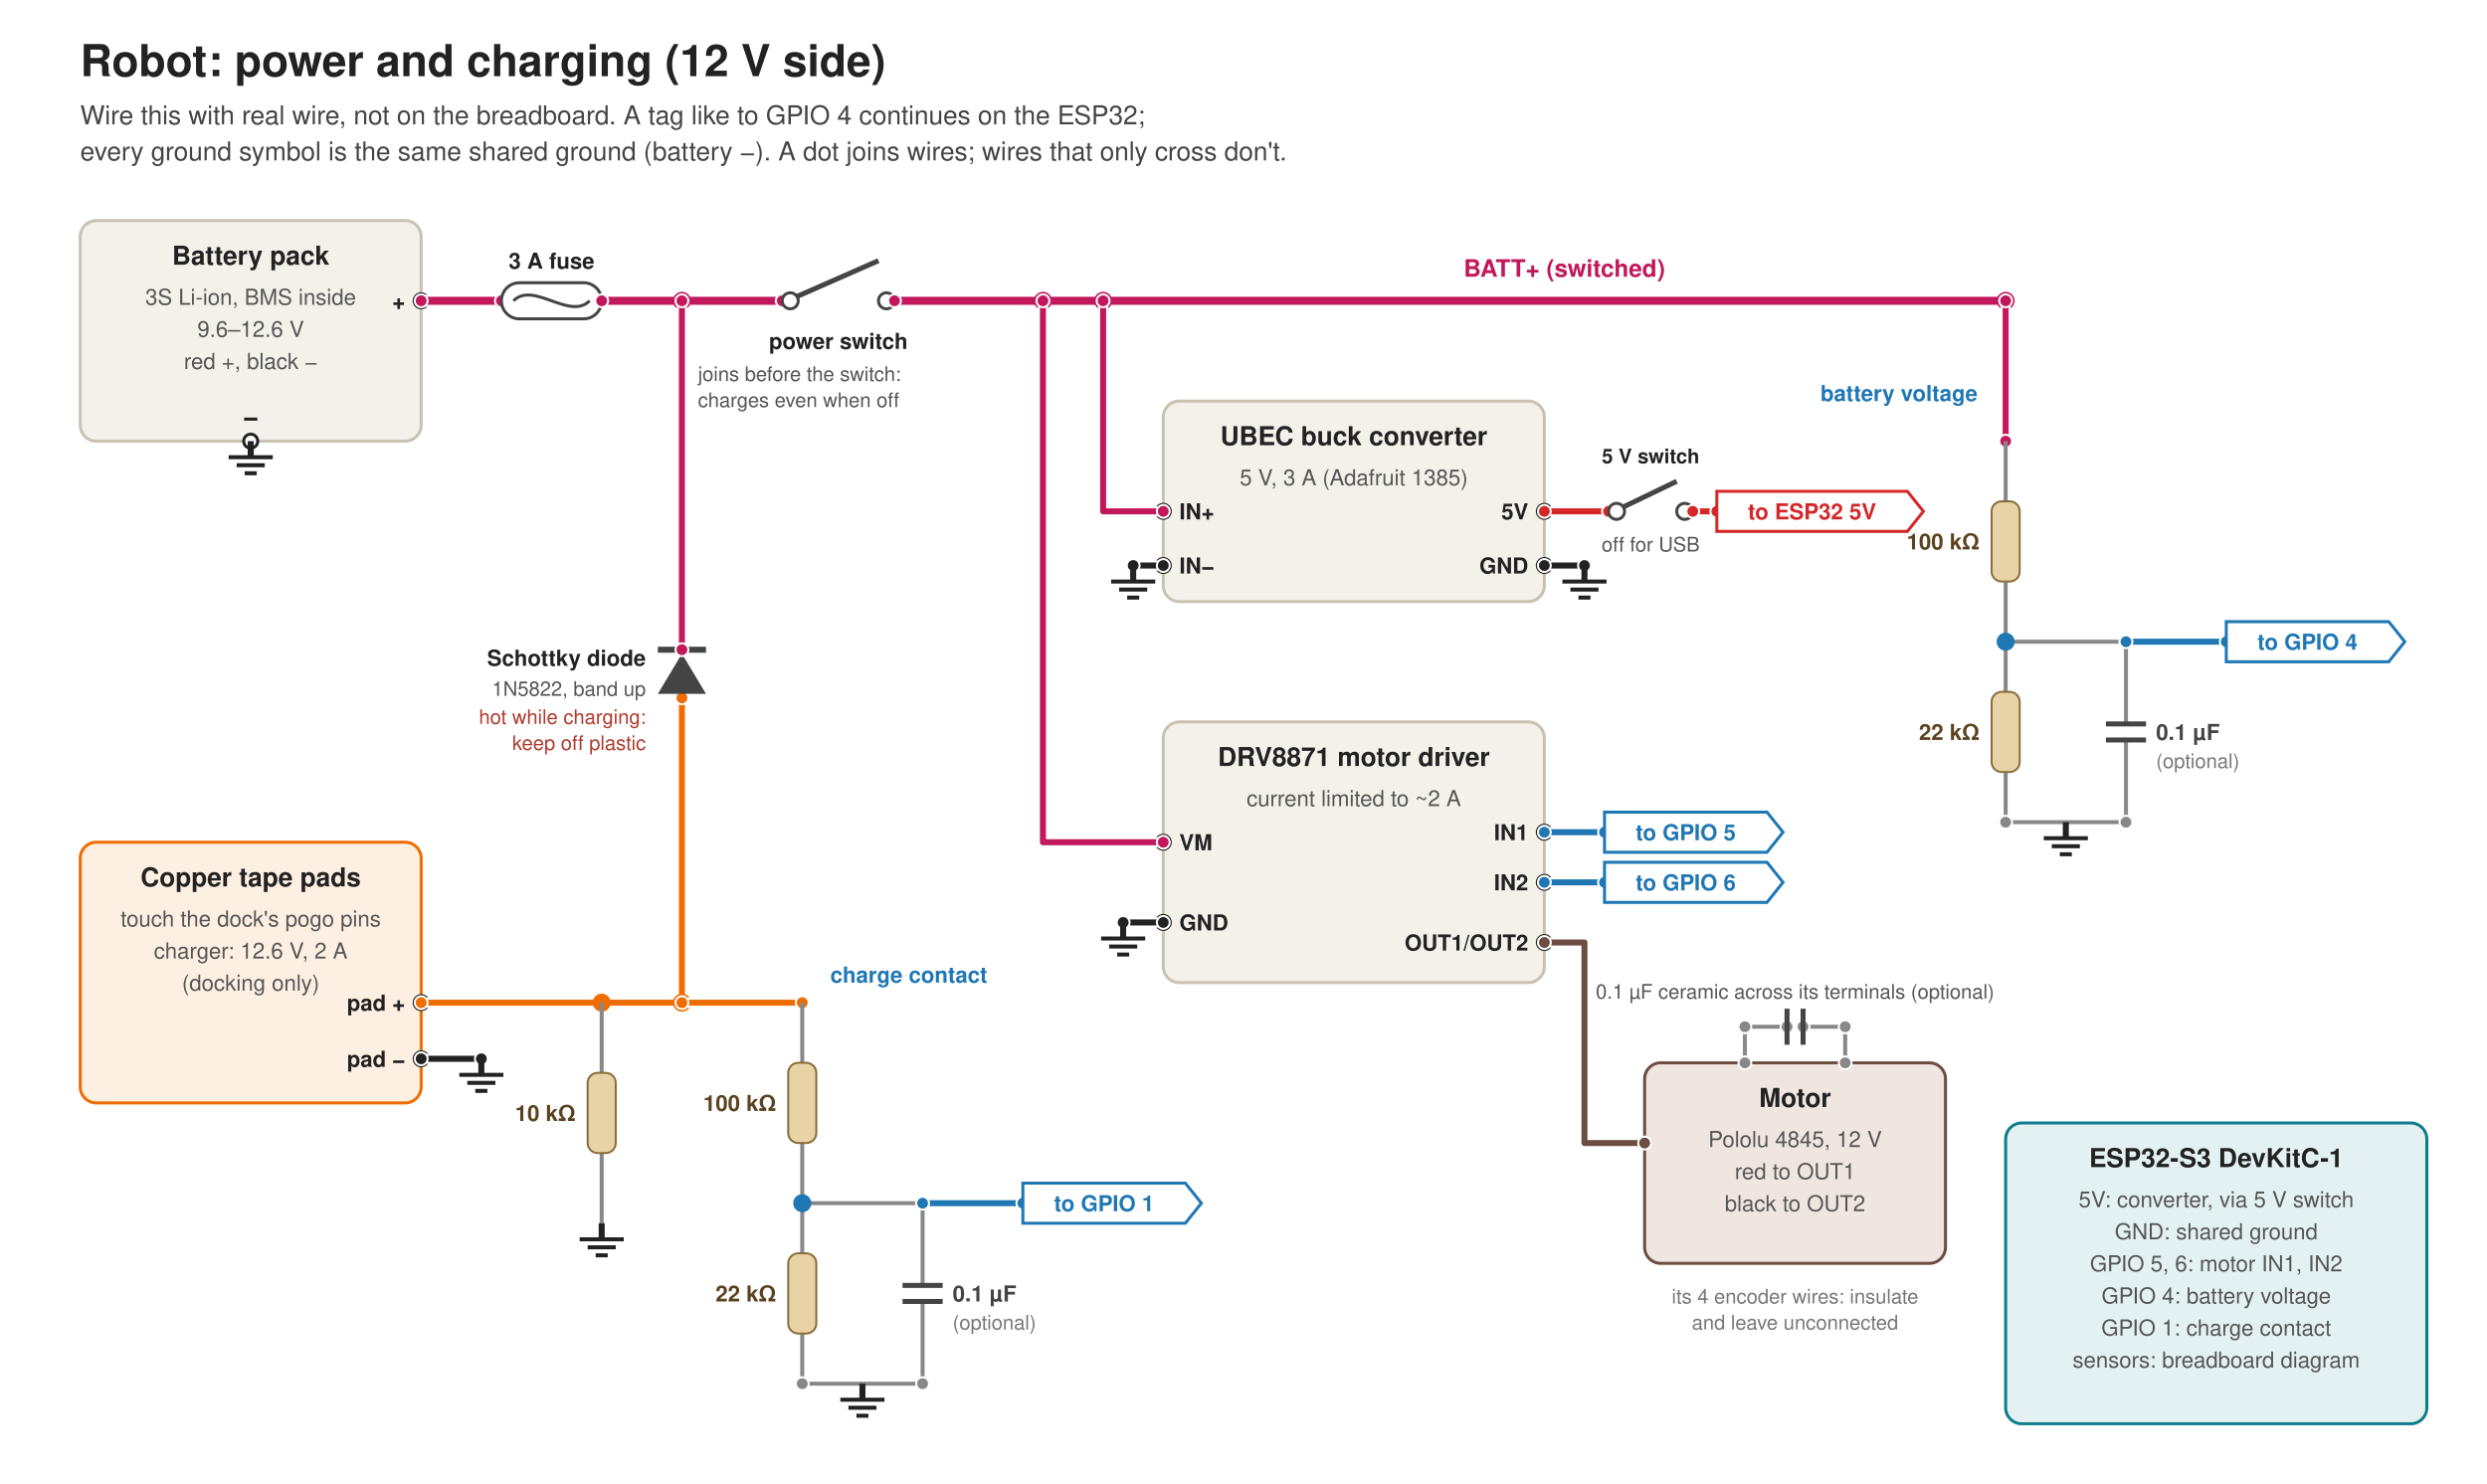
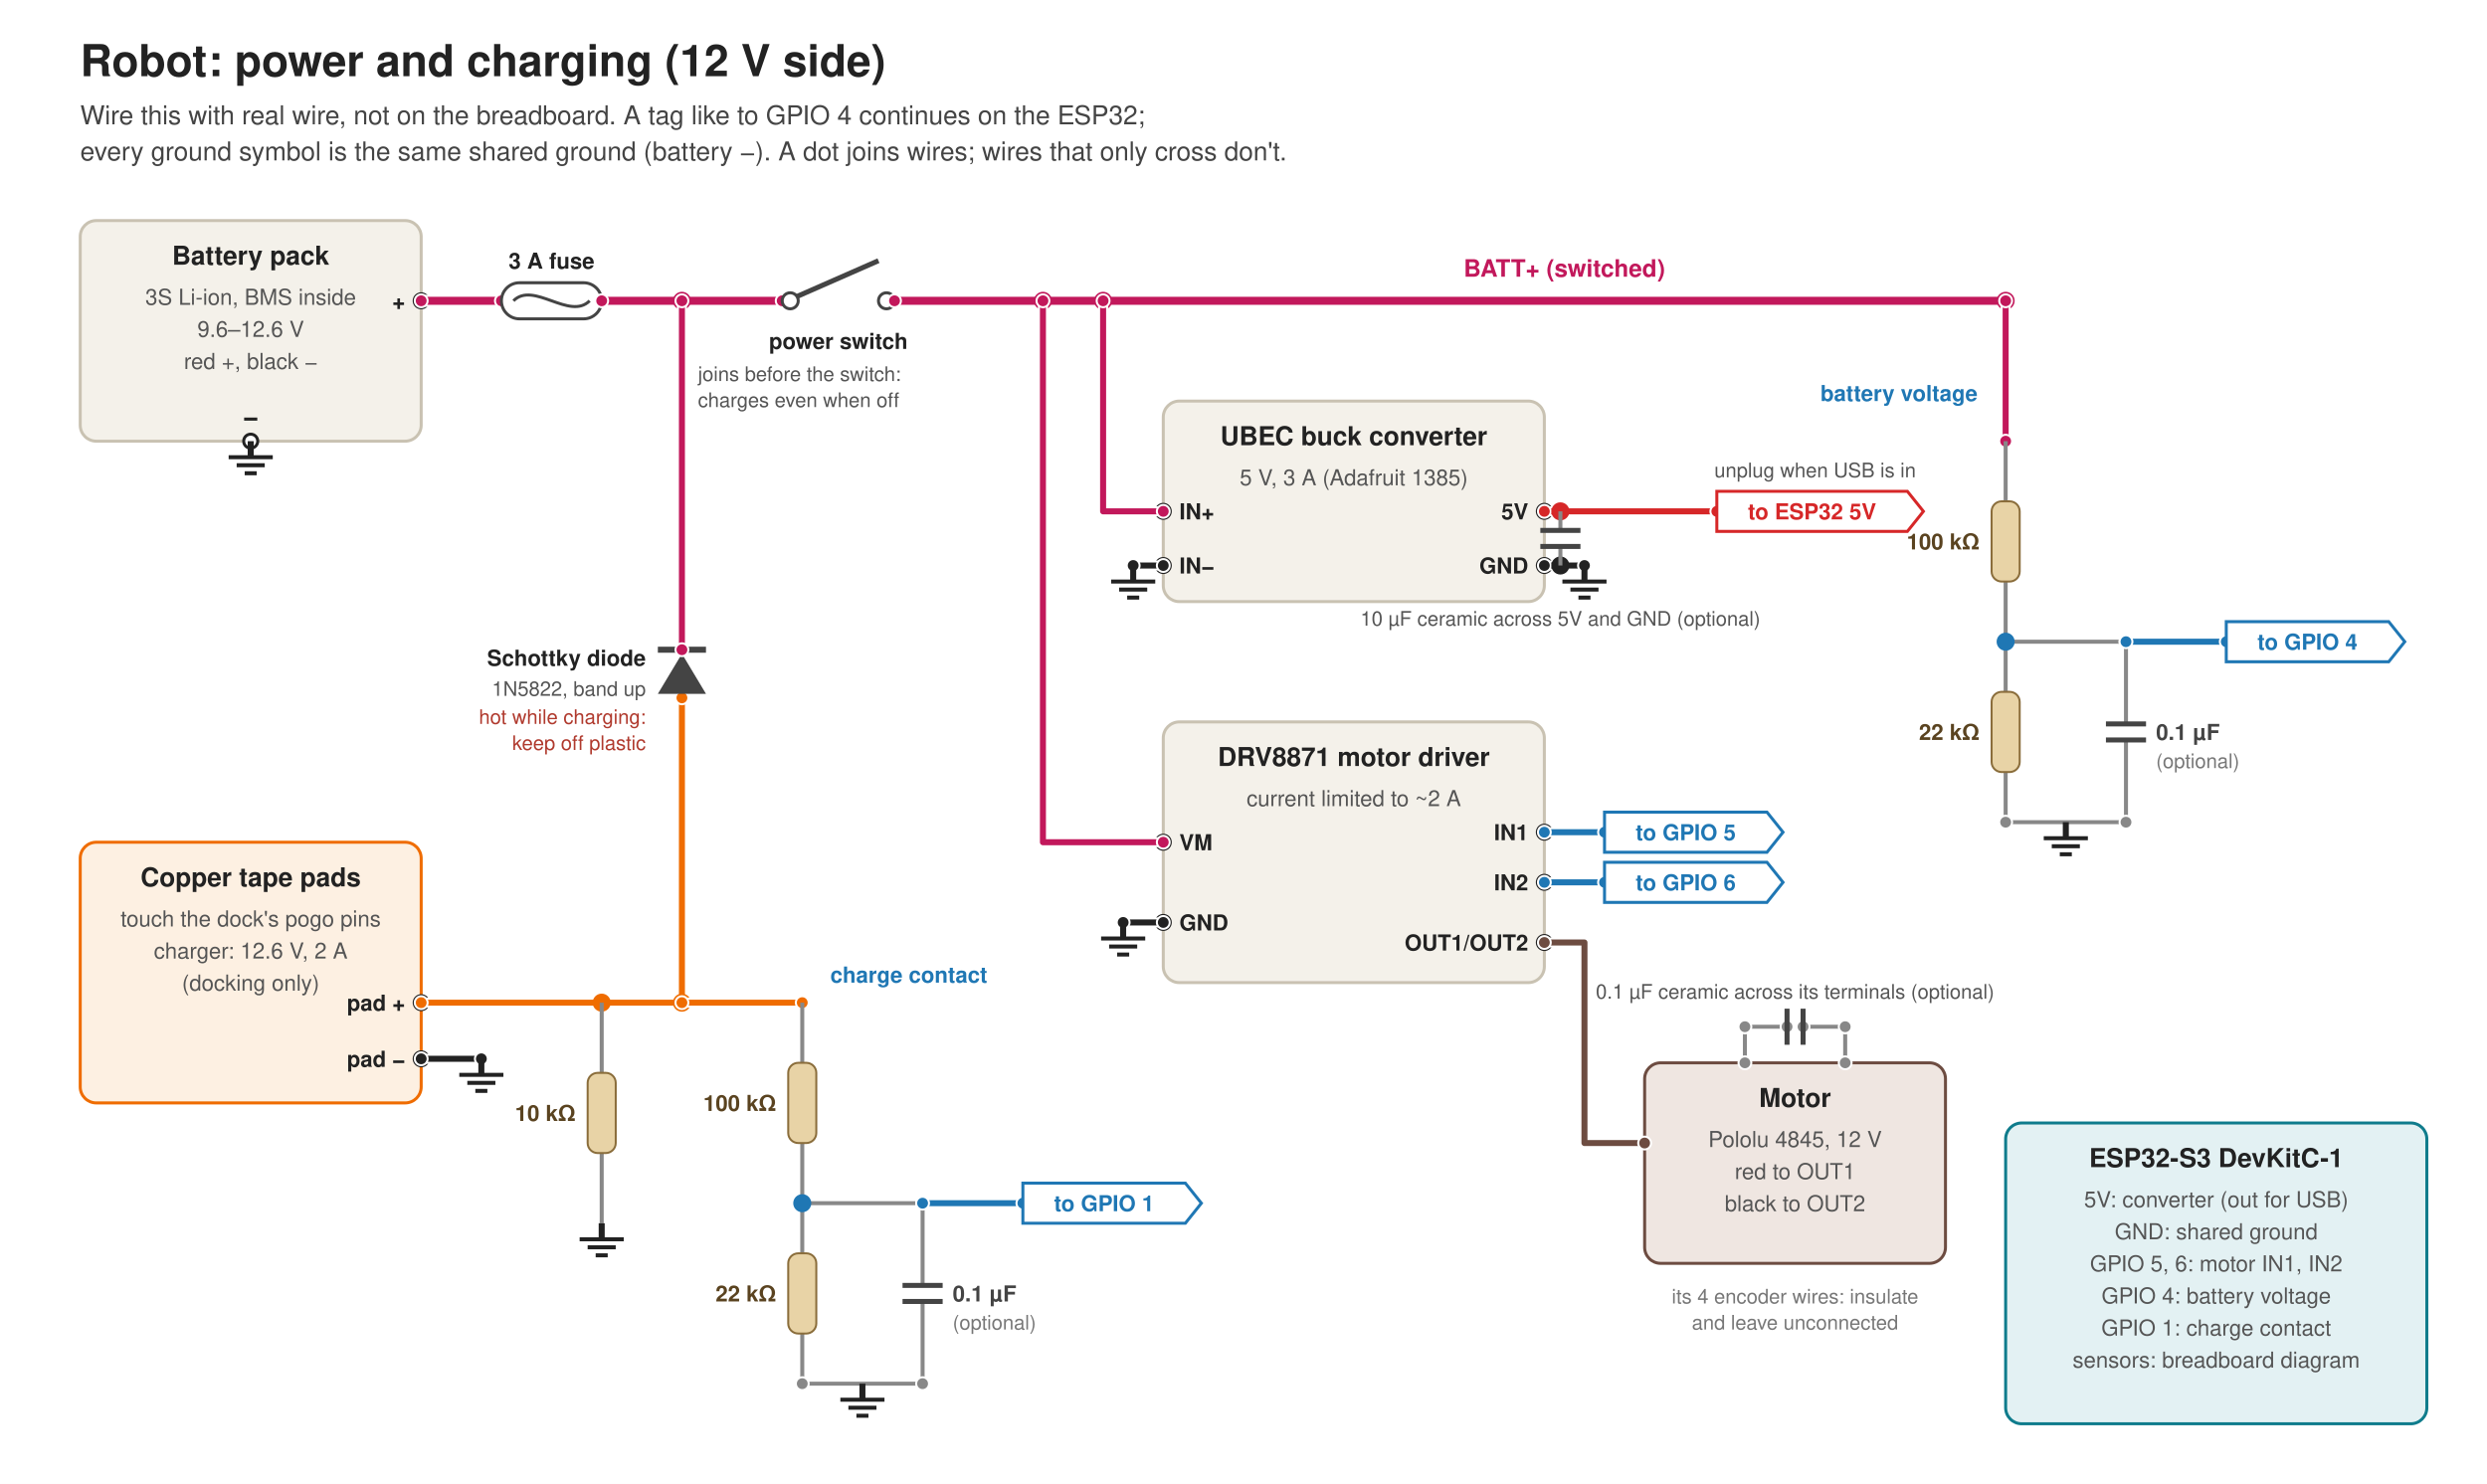
<svg xmlns="http://www.w3.org/2000/svg" width="1240" height="740" viewBox="0 0 1240 740">
  <rect width="1240" height="740" fill="#ffffff" />
  <text x="40" y="38" font-family="Helvetica, Arial, sans-serif" font-size="22" text-anchor="start" font-weight="bold" fill="#222">Robot: power and charging (12 V side)</text>
  <text x="40" y="62" font-family="Helvetica, Arial, sans-serif" font-size="13" text-anchor="start" font-weight="normal" fill="#444">Wire this with real wire, not on the breadboard. A tag like  to GPIO 4  continues on the ESP32;</text>
  <text x="40" y="80" font-family="Helvetica, Arial, sans-serif" font-size="13" text-anchor="start" font-weight="normal" fill="#444">every ground symbol is the same shared ground (battery −). A dot joins wires; wires that only cross don't.</text>
  <rect x="40" y="110" width="170" height="110" rx="8" fill="#f4f1ea" stroke="#c9c2b2" stroke-width="1.5" />
  <text x="125.0" y="132" font-family="Helvetica, Arial, sans-serif" font-size="13" text-anchor="middle" font-weight="bold" fill="#222">Battery pack</text>
  <text x="125.0" y="152" font-family="Helvetica, Arial, sans-serif" font-size="11" text-anchor="middle" font-weight="normal" fill="#555">3S Li-ion, BMS inside</text>
  <text x="125.0" y="168" font-family="Helvetica, Arial, sans-serif" font-size="11" text-anchor="middle" font-weight="normal" fill="#555">9.6–12.6 V</text>
  <text x="125.0" y="184" font-family="Helvetica, Arial, sans-serif" font-size="11" text-anchor="middle" font-weight="normal" fill="#555">red +, black −</text>
  <circle cx="210" cy="150" r="3.5" fill="#fff" stroke="#222" stroke-width="1.5" />
  <text x="202" y="154" font-family="Helvetica, Arial, sans-serif" font-size="11" text-anchor="end" font-weight="bold" fill="#222">+</text>
  <circle cx="125" cy="220" r="3.5" fill="#fff" stroke="#222" stroke-width="1.5" />
  <text x="125" y="212" font-family="Helvetica, Arial, sans-serif" font-size="13" text-anchor="middle" font-weight="bold" fill="#222">−</text>
  <line x1="125" y1="220" x2="125" y2="228" stroke="#222222" stroke-width="3" />
  <line x1="114" y1="228" x2="136" y2="228" stroke="#222222" stroke-width="2" />
  <line x1="118" y1="232" x2="132" y2="232" stroke="#222222" stroke-width="2" />
  <line x1="122" y1="236" x2="128" y2="236" stroke="#222222" stroke-width="2" />
  <path d="M 210,150 L 250,150" fill="none" stroke="#fff" stroke-width="6" stroke-linejoin="round" stroke-linecap="round" />
  <path d="M 210,150 L 250,150" fill="none" stroke="#c2185b" stroke-width="4" stroke-linejoin="round" stroke-linecap="round" />
  <circle cx="210" cy="150" r="3.2" fill="#c2185b" stroke="#fff" stroke-width="1" />
  <circle cx="250" cy="150" r="3.2" fill="#c2185b" stroke="#fff" stroke-width="1" />
  <rect x="250" y="141" width="50" height="18" rx="9" fill="#fff" stroke="#444" stroke-width="1.5" />
  <path d="M 256,150 C 266,140 284,160 294,150" fill="none" stroke="#444" stroke-width="1.5" />
  <text x="275" y="134" font-family="Helvetica, Arial, sans-serif" font-size="11" text-anchor="middle" font-weight="bold" fill="#222">3 A fuse</text>
  <path d="M 300,150 L 390,150" fill="none" stroke="#fff" stroke-width="6" stroke-linejoin="round" stroke-linecap="round" />
  <path d="M 300,150 L 390,150" fill="none" stroke="#c2185b" stroke-width="4" stroke-linejoin="round" stroke-linecap="round" />
  <circle cx="300" cy="150" r="3.2" fill="#c2185b" stroke="#fff" stroke-width="1" />
  <circle cx="390" cy="150" r="3.2" fill="#c2185b" stroke="#fff" stroke-width="1" />
  <circle cx="340" cy="150" r="4.5" fill="#c2185b" />
  <circle cx="394" cy="150" r="4" fill="#fff" stroke="#444" stroke-width="1.5" />
  <line x1="397" y1="148" x2="438" y2="130" stroke="#444" stroke-width="2.5" />
  <circle cx="442" cy="150" r="4" fill="#fff" stroke="#444" stroke-width="1.5" />
  <text x="418" y="174" font-family="Helvetica, Arial, sans-serif" font-size="11" text-anchor="middle" font-weight="bold" fill="#222">power switch</text>
  <path d="M 446,150 L 1000,150" fill="none" stroke="#fff" stroke-width="6" stroke-linejoin="round" stroke-linecap="round" />
  <path d="M 446,150 L 1000,150" fill="none" stroke="#c2185b" stroke-width="4" stroke-linejoin="round" stroke-linecap="round" />
  <circle cx="446" cy="150" r="3.2" fill="#c2185b" stroke="#fff" stroke-width="1" />
  <circle cx="1000" cy="150" r="3.2" fill="#c2185b" stroke="#fff" stroke-width="1" />
  <text x="780" y="138" font-family="Helvetica, Arial, sans-serif" font-size="12" text-anchor="middle" font-weight="bold" fill="#c2185b">BATT+ (switched)</text>
  <rect x="580" y="200" width="190" height="100" rx="8" fill="#f4f1ea" stroke="#c9c2b2" stroke-width="1.5" />
  <text x="675.0" y="222" font-family="Helvetica, Arial, sans-serif" font-size="13" text-anchor="middle" font-weight="bold" fill="#222">UBEC buck converter</text>
  <text x="675.0" y="242" font-family="Helvetica, Arial, sans-serif" font-size="11" text-anchor="middle" font-weight="normal" fill="#555">5 V, 3 A (Adafruit 1385)</text>
  <circle cx="580" cy="255" r="3.5" fill="#fff" stroke="#222" stroke-width="1.5" />
  <text x="588" y="259" font-family="Helvetica, Arial, sans-serif" font-size="11" text-anchor="start" font-weight="bold" fill="#222">IN+</text>
  <circle cx="580" cy="282" r="3.5" fill="#fff" stroke="#222" stroke-width="1.5" />
  <text x="588" y="286" font-family="Helvetica, Arial, sans-serif" font-size="11" text-anchor="start" font-weight="bold" fill="#222">IN−</text>
  <circle cx="770" cy="255" r="3.5" fill="#fff" stroke="#222" stroke-width="1.5" />
  <text x="762" y="259" font-family="Helvetica, Arial, sans-serif" font-size="11" text-anchor="end" font-weight="bold" fill="#222">5V</text>
  <circle cx="770" cy="282" r="3.5" fill="#fff" stroke="#222" stroke-width="1.5" />
  <text x="762" y="286" font-family="Helvetica, Arial, sans-serif" font-size="11" text-anchor="end" font-weight="bold" fill="#222">GND</text>
  <circle cx="550" cy="150" r="4.5" fill="#c2185b" />
  <path d="M 550,150 L 550,255 L 580,255" fill="none" stroke="#fff" stroke-width="5" stroke-linejoin="round" stroke-linecap="round" />
  <path d="M 550,150 L 550,255 L 580,255" fill="none" stroke="#c2185b" stroke-width="3" stroke-linejoin="round" stroke-linecap="round" />
  <circle cx="550" cy="150" r="3.2" fill="#c2185b" stroke="#fff" stroke-width="1" />
  <circle cx="580" cy="255" r="3.2" fill="#c2185b" stroke="#fff" stroke-width="1" />
  <path d="M 580,282 L 565,282" fill="none" stroke="#fff" stroke-width="5" stroke-linejoin="round" stroke-linecap="round" />
  <path d="M 580,282 L 565,282" fill="none" stroke="#222222" stroke-width="3" stroke-linejoin="round" stroke-linecap="round" />
  <circle cx="580" cy="282" r="3.2" fill="#222222" stroke="#fff" stroke-width="1" />
  <circle cx="565" cy="282" r="3.2" fill="#222222" stroke="#fff" stroke-width="1" />
  <line x1="565" y1="282" x2="565" y2="290" stroke="#222222" stroke-width="3" />
  <line x1="554" y1="290" x2="576" y2="290" stroke="#222222" stroke-width="2" />
  <line x1="558" y1="294" x2="572" y2="294" stroke="#222222" stroke-width="2" />
  <line x1="562" y1="298" x2="568" y2="298" stroke="#222222" stroke-width="2" />
-   <path d="M 770,255 L 802,255" fill="none" stroke="#fff" stroke-width="5" stroke-linejoin="round" stroke-linecap="round" />
-   <path d="M 770,255 L 802,255" fill="none" stroke="#d62728" stroke-width="3" stroke-linejoin="round" stroke-linecap="round" />
+   <path d="M 770,255 L 856,255" fill="none" stroke="#fff" stroke-width="5" stroke-linejoin="round" stroke-linecap="round" />
+   <path d="M 770,255 L 856,255" fill="none" stroke="#d62728" stroke-width="3" stroke-linejoin="round" stroke-linecap="round" />
  <circle cx="770" cy="255" r="3.2" fill="#d62728" stroke="#fff" stroke-width="1" />
-   <circle cx="802" cy="255" r="3.2" fill="#d62728" stroke="#fff" stroke-width="1" />
-   <circle cx="806" cy="255" r="4" fill="#fff" stroke="#444" stroke-width="1.5" />
-   <line x1="809" y1="253" x2="836" y2="240" stroke="#444" stroke-width="2.5" />
-   <circle cx="840" cy="255" r="4" fill="#fff" stroke="#444" stroke-width="1.5" />
-   <text x="823" y="231" font-family="Helvetica, Arial, sans-serif" font-size="10" text-anchor="middle" font-weight="bold" fill="#222">5 V switch</text>
-   <text x="823" y="275" font-family="Helvetica, Arial, sans-serif" font-size="10" text-anchor="middle" font-weight="normal" fill="#555">off for USB</text>
-   <path d="M 844,255 L 856,255" fill="none" stroke="#fff" stroke-width="5" stroke-linejoin="round" stroke-linecap="round" />
-   <path d="M 844,255 L 856,255" fill="none" stroke="#d62728" stroke-width="3" stroke-linejoin="round" stroke-linecap="round" />
-   <circle cx="844" cy="255" r="3.2" fill="#d62728" stroke="#fff" stroke-width="1" />
  <circle cx="856" cy="255" r="3.2" fill="#d62728" stroke="#fff" stroke-width="1" />
  <path d="M 856,245 L 951,245 L 959,255 L 951,265 L 856,265 L 856,255 Z" fill="#fff" stroke="#d62728" stroke-width="1.5" />
  <text x="903.5" y="259" font-family="Helvetica, Arial, sans-serif" font-size="11" text-anchor="middle" font-weight="bold" fill="#d62728">to ESP32 5V</text>
+   <text x="905" y="238" font-family="Helvetica, Arial, sans-serif" font-size="10" text-anchor="middle" font-weight="normal" fill="#555">unplug when USB is in</text>
  <path d="M 770,282 L 790,282" fill="none" stroke="#fff" stroke-width="5" stroke-linejoin="round" stroke-linecap="round" />
  <path d="M 770,282 L 790,282" fill="none" stroke="#222222" stroke-width="3" stroke-linejoin="round" stroke-linecap="round" />
  <circle cx="770" cy="282" r="3.2" fill="#222222" stroke="#fff" stroke-width="1" />
  <circle cx="790" cy="282" r="3.2" fill="#222222" stroke="#fff" stroke-width="1" />
  <line x1="790" y1="282" x2="790" y2="290" stroke="#222222" stroke-width="3" />
  <line x1="779" y1="290" x2="801" y2="290" stroke="#222222" stroke-width="2" />
  <line x1="783" y1="294" x2="797" y2="294" stroke="#222222" stroke-width="2" />
  <line x1="787" y1="298" x2="793" y2="298" stroke="#222222" stroke-width="2" />
+   <circle cx="778" cy="255" r="4.5" fill="#d62728" />
+   <circle cx="778" cy="282" r="4.5" fill="#222222" />
+   <line x1="778" y1="255" x2="778" y2="264.5" stroke="#888" stroke-width="2" />
+   <line x1="778" y1="272.5" x2="778" y2="282" stroke="#888" stroke-width="2" />
+   <line x1="768" y1="264.5" x2="788" y2="264.5" stroke="#444" stroke-width="2.5" />
+   <line x1="768" y1="272.5" x2="788" y2="272.5" stroke="#444" stroke-width="2.5" />
+   <text x="793" y="272.5" font-family="Helvetica, Arial, sans-serif" font-size="11" text-anchor="start" font-weight="bold" fill="#444" />
+   <text x="778" y="312" font-family="Helvetica, Arial, sans-serif" font-size="10" text-anchor="middle" font-weight="normal" fill="#555">10 µF ceramic across 5V and GND (optional)</text>
  <rect x="580" y="360" width="190" height="130" rx="8" fill="#f4f1ea" stroke="#c9c2b2" stroke-width="1.5" />
  <text x="675.0" y="382" font-family="Helvetica, Arial, sans-serif" font-size="13" text-anchor="middle" font-weight="bold" fill="#222">DRV8871 motor driver</text>
  <text x="675.0" y="402" font-family="Helvetica, Arial, sans-serif" font-size="11" text-anchor="middle" font-weight="normal" fill="#555">current limited to ~2 A</text>
  <circle cx="580" cy="420" r="3.5" fill="#fff" stroke="#222" stroke-width="1.5" />
  <text x="588" y="424" font-family="Helvetica, Arial, sans-serif" font-size="11" text-anchor="start" font-weight="bold" fill="#222">VM</text>
  <circle cx="580" cy="460" r="3.5" fill="#fff" stroke="#222" stroke-width="1.5" />
  <text x="588" y="464" font-family="Helvetica, Arial, sans-serif" font-size="11" text-anchor="start" font-weight="bold" fill="#222">GND</text>
  <circle cx="770" cy="415" r="3.5" fill="#fff" stroke="#222" stroke-width="1.5" />
  <text x="762" y="419" font-family="Helvetica, Arial, sans-serif" font-size="11" text-anchor="end" font-weight="bold" fill="#222">IN1</text>
  <circle cx="770" cy="440" r="3.5" fill="#fff" stroke="#222" stroke-width="1.5" />
  <text x="762" y="444" font-family="Helvetica, Arial, sans-serif" font-size="11" text-anchor="end" font-weight="bold" fill="#222">IN2</text>
  <circle cx="770" cy="470" r="3.5" fill="#fff" stroke="#222" stroke-width="1.5" />
  <text x="762" y="474" font-family="Helvetica, Arial, sans-serif" font-size="11" text-anchor="end" font-weight="bold" fill="#222">OUT1/OUT2</text>
  <circle cx="520" cy="150" r="4.5" fill="#c2185b" />
  <path d="M 520,150 L 520,420 L 580,420" fill="none" stroke="#fff" stroke-width="5" stroke-linejoin="round" stroke-linecap="round" />
  <path d="M 520,150 L 520,420 L 580,420" fill="none" stroke="#c2185b" stroke-width="3" stroke-linejoin="round" stroke-linecap="round" />
  <circle cx="520" cy="150" r="3.2" fill="#c2185b" stroke="#fff" stroke-width="1" />
  <circle cx="580" cy="420" r="3.2" fill="#c2185b" stroke="#fff" stroke-width="1" />
  <path d="M 580,460 L 560,460" fill="none" stroke="#fff" stroke-width="5" stroke-linejoin="round" stroke-linecap="round" />
  <path d="M 580,460 L 560,460" fill="none" stroke="#222222" stroke-width="3" stroke-linejoin="round" stroke-linecap="round" />
  <circle cx="580" cy="460" r="3.2" fill="#222222" stroke="#fff" stroke-width="1" />
  <circle cx="560" cy="460" r="3.2" fill="#222222" stroke="#fff" stroke-width="1" />
  <line x1="560" y1="460" x2="560" y2="468" stroke="#222222" stroke-width="3" />
  <line x1="549" y1="468" x2="571" y2="468" stroke="#222222" stroke-width="2" />
  <line x1="553" y1="472" x2="567" y2="472" stroke="#222222" stroke-width="2" />
  <line x1="557" y1="476" x2="563" y2="476" stroke="#222222" stroke-width="2" />
  <path d="M 770,415 L 800,415" fill="none" stroke="#fff" stroke-width="5" stroke-linejoin="round" stroke-linecap="round" />
  <path d="M 770,415 L 800,415" fill="none" stroke="#1f77b4" stroke-width="3" stroke-linejoin="round" stroke-linecap="round" />
  <circle cx="770" cy="415" r="3.2" fill="#1f77b4" stroke="#fff" stroke-width="1" />
  <circle cx="800" cy="415" r="3.2" fill="#1f77b4" stroke="#fff" stroke-width="1" />
  <path d="M 800,405 L 881,405 L 889,415 L 881,425 L 800,425 L 800,415 Z" fill="#fff" stroke="#1f77b4" stroke-width="1.5" />
  <text x="840.5" y="419" font-family="Helvetica, Arial, sans-serif" font-size="11" text-anchor="middle" font-weight="bold" fill="#1f77b4">to GPIO 5</text>
  <path d="M 770,440 L 800,440" fill="none" stroke="#fff" stroke-width="5" stroke-linejoin="round" stroke-linecap="round" />
  <path d="M 770,440 L 800,440" fill="none" stroke="#1f77b4" stroke-width="3" stroke-linejoin="round" stroke-linecap="round" />
  <circle cx="770" cy="440" r="3.2" fill="#1f77b4" stroke="#fff" stroke-width="1" />
  <circle cx="800" cy="440" r="3.2" fill="#1f77b4" stroke="#fff" stroke-width="1" />
  <path d="M 800,430 L 881,430 L 889,440 L 881,450 L 800,450 L 800,440 Z" fill="#fff" stroke="#1f77b4" stroke-width="1.5" />
  <text x="840.5" y="444" font-family="Helvetica, Arial, sans-serif" font-size="11" text-anchor="middle" font-weight="bold" fill="#1f77b4">to GPIO 6</text>
  <rect x="820" y="530" width="150" height="100" rx="8" fill="#efe6e1" stroke="#6d4c41" stroke-width="1.5" />
  <text x="895.0" y="552" font-family="Helvetica, Arial, sans-serif" font-size="13" text-anchor="middle" font-weight="bold" fill="#222">Motor</text>
  <text x="895.0" y="572" font-family="Helvetica, Arial, sans-serif" font-size="11" text-anchor="middle" font-weight="normal" fill="#555">Pololu 4845, 12 V</text>
  <text x="895.0" y="588" font-family="Helvetica, Arial, sans-serif" font-size="11" text-anchor="middle" font-weight="normal" fill="#555">red to OUT1</text>
  <text x="895.0" y="604" font-family="Helvetica, Arial, sans-serif" font-size="11" text-anchor="middle" font-weight="normal" fill="#555">black to OUT2</text>
  <path d="M 770,470 L 790,470 L 790,570 L 820,570" fill="none" stroke="#fff" stroke-width="5" stroke-linejoin="round" stroke-linecap="round" />
  <path d="M 770,470 L 790,470 L 790,570 L 820,570" fill="none" stroke="#6d4c41" stroke-width="3" stroke-linejoin="round" stroke-linecap="round" />
  <circle cx="770" cy="470" r="3.2" fill="#6d4c41" stroke="#fff" stroke-width="1" />
  <circle cx="820" cy="570" r="3.2" fill="#6d4c41" stroke="#fff" stroke-width="1" />
  <path d="M 870,530 L 870,512" fill="none" stroke="#fff" stroke-width="4" stroke-linejoin="round" stroke-linecap="round" />
  <path d="M 870,530 L 870,512" fill="none" stroke="#888" stroke-width="2" stroke-linejoin="round" stroke-linecap="round" />
  <circle cx="870" cy="530" r="3.2" fill="#888" stroke="#fff" stroke-width="1" />
  <circle cx="870" cy="512" r="3.2" fill="#888" stroke="#fff" stroke-width="1" />
  <path d="M 920,530 L 920,512" fill="none" stroke="#fff" stroke-width="4" stroke-linejoin="round" stroke-linecap="round" />
  <path d="M 920,530 L 920,512" fill="none" stroke="#888" stroke-width="2" stroke-linejoin="round" stroke-linecap="round" />
  <circle cx="920" cy="530" r="3.2" fill="#888" stroke="#fff" stroke-width="1" />
  <circle cx="920" cy="512" r="3.2" fill="#888" stroke="#fff" stroke-width="1" />
  <path d="M 870,512 L 891,512" fill="none" stroke="#fff" stroke-width="4" stroke-linejoin="round" stroke-linecap="round" />
  <path d="M 870,512 L 891,512" fill="none" stroke="#888" stroke-width="2" stroke-linejoin="round" stroke-linecap="round" />
  <circle cx="870" cy="512" r="3.2" fill="#888" stroke="#fff" stroke-width="1" />
  <circle cx="891" cy="512" r="3.2" fill="#888" stroke="#fff" stroke-width="1" />
  <path d="M 899,512 L 920,512" fill="none" stroke="#fff" stroke-width="4" stroke-linejoin="round" stroke-linecap="round" />
  <path d="M 899,512 L 920,512" fill="none" stroke="#888" stroke-width="2" stroke-linejoin="round" stroke-linecap="round" />
  <circle cx="899" cy="512" r="3.2" fill="#888" stroke="#fff" stroke-width="1" />
  <circle cx="920" cy="512" r="3.2" fill="#888" stroke="#fff" stroke-width="1" />
  <line x1="891" y1="503" x2="891" y2="521" stroke="#444" stroke-width="2.5" />
  <line x1="899" y1="503" x2="899" y2="521" stroke="#444" stroke-width="2.5" />
  <text x="895" y="498" font-family="Helvetica, Arial, sans-serif" font-size="10" text-anchor="middle" font-weight="normal" fill="#555">0.1 µF ceramic across its terminals (optional)</text>
  <text x="895" y="650" font-family="Helvetica, Arial, sans-serif" font-size="10" text-anchor="middle" font-weight="normal" fill="#777">its 4 encoder wires: insulate</text>
  <text x="895" y="663" font-family="Helvetica, Arial, sans-serif" font-size="10" text-anchor="middle" font-weight="normal" fill="#777">and leave unconnected</text>
  <circle cx="1000" cy="150" r="4.5" fill="#c2185b" />
  <path d="M 1000,150 L 1000,220" fill="none" stroke="#fff" stroke-width="5" stroke-linejoin="round" stroke-linecap="round" />
  <path d="M 1000,150 L 1000,220" fill="none" stroke="#c2185b" stroke-width="3" stroke-linejoin="round" stroke-linecap="round" />
  <circle cx="1000" cy="150" r="3.2" fill="#c2185b" stroke="#fff" stroke-width="1" />
  <circle cx="1000" cy="220" r="3.2" fill="#c2185b" stroke="#fff" stroke-width="1" />
  <line x1="1000" y1="220" x2="1000" y2="320" stroke="#888" stroke-width="2" />
  <rect x="993" y="250.0" width="14" height="40" rx="5" fill="#e8d3a6" stroke="#8a6d3b" />
  <text x="987" y="274.0" font-family="Helvetica, Arial, sans-serif" font-size="11" text-anchor="end" font-weight="bold" fill="#5a4320">100 kΩ</text>
  <line x1="1000" y1="320" x2="1000" y2="410" stroke="#888" stroke-width="2" />
  <rect x="993" y="345.0" width="14" height="40" rx="5" fill="#e8d3a6" stroke="#8a6d3b" />
  <text x="987" y="369.0" font-family="Helvetica, Arial, sans-serif" font-size="11" text-anchor="end" font-weight="bold" fill="#5a4320">22 kΩ</text>
  <path d="M 1000,320 L 1060,320" fill="none" stroke="#fff" stroke-width="4" stroke-linejoin="round" stroke-linecap="round" />
  <path d="M 1000,320 L 1060,320" fill="none" stroke="#888" stroke-width="2" stroke-linejoin="round" stroke-linecap="round" />
  <circle cx="1000" cy="320" r="3.2" fill="#888" stroke="#fff" stroke-width="1" />
  <circle cx="1060" cy="320" r="3.2" fill="#888" stroke="#fff" stroke-width="1" />
  <line x1="1060" y1="320" x2="1060" y2="361.0" stroke="#888" stroke-width="2" />
  <line x1="1060" y1="369.0" x2="1060" y2="410" stroke="#888" stroke-width="2" />
  <line x1="1050" y1="361.0" x2="1070" y2="361.0" stroke="#444" stroke-width="2.5" />
  <line x1="1050" y1="369.0" x2="1070" y2="369.0" stroke="#444" stroke-width="2.5" />
  <text x="1075" y="369.0" font-family="Helvetica, Arial, sans-serif" font-size="11" text-anchor="start" font-weight="bold" fill="#444">0.1 µF</text>
  <text x="1075" y="383.0" font-family="Helvetica, Arial, sans-serif" font-size="10" text-anchor="start" font-weight="normal" fill="#777">(optional)</text>
  <path d="M 1000,410 L 1060,410" fill="none" stroke="#fff" stroke-width="4" stroke-linejoin="round" stroke-linecap="round" />
  <path d="M 1000,410 L 1060,410" fill="none" stroke="#888" stroke-width="2" stroke-linejoin="round" stroke-linecap="round" />
  <circle cx="1000" cy="410" r="3.2" fill="#888" stroke="#fff" stroke-width="1" />
  <circle cx="1060" cy="410" r="3.2" fill="#888" stroke="#fff" stroke-width="1" />
  <line x1="1030" y1="410" x2="1030" y2="418" stroke="#222222" stroke-width="3" />
  <line x1="1019" y1="418" x2="1041" y2="418" stroke="#222222" stroke-width="2" />
  <line x1="1023" y1="422" x2="1037" y2="422" stroke="#222222" stroke-width="2" />
  <line x1="1027" y1="426" x2="1033" y2="426" stroke="#222222" stroke-width="2" />
  <circle cx="1000" cy="320" r="4.5" fill="#1f77b4" />
  <path d="M 1060,320 L 1110,320" fill="none" stroke="#fff" stroke-width="5" stroke-linejoin="round" stroke-linecap="round" />
  <path d="M 1060,320 L 1110,320" fill="none" stroke="#1f77b4" stroke-width="3" stroke-linejoin="round" stroke-linecap="round" />
  <circle cx="1060" cy="320" r="3.2" fill="#1f77b4" stroke="#fff" stroke-width="1" />
  <circle cx="1110" cy="320" r="3.2" fill="#1f77b4" stroke="#fff" stroke-width="1" />
  <path d="M 1110,310 L 1191,310 L 1199,320 L 1191,330 L 1110,330 L 1110,320 Z" fill="#fff" stroke="#1f77b4" stroke-width="1.5" />
  <text x="1150.5" y="324" font-family="Helvetica, Arial, sans-serif" font-size="11" text-anchor="middle" font-weight="bold" fill="#1f77b4">to GPIO 4</text>
  <text x="986" y="200" font-family="Helvetica, Arial, sans-serif" font-size="11" text-anchor="end" font-weight="bold" fill="#1f77b4">battery voltage</text>
  <rect x="1000" y="560" width="210" height="150" rx="8" fill="#e3f1f3" stroke="#0f7c8c" stroke-width="1.5" />
  <text x="1105.0" y="582" font-family="Helvetica, Arial, sans-serif" font-size="13" text-anchor="middle" font-weight="bold" fill="#222">ESP32-S3 DevKitC-1</text>
-   <text x="1105.0" y="602" font-family="Helvetica, Arial, sans-serif" font-size="11" text-anchor="middle" font-weight="normal" fill="#555">5V: converter, via 5 V switch</text>
+   <text x="1105.0" y="602" font-family="Helvetica, Arial, sans-serif" font-size="11" text-anchor="middle" font-weight="normal" fill="#555">5V: converter (out for USB)</text>
  <text x="1105.0" y="618" font-family="Helvetica, Arial, sans-serif" font-size="11" text-anchor="middle" font-weight="normal" fill="#555">GND: shared ground</text>
  <text x="1105.0" y="634" font-family="Helvetica, Arial, sans-serif" font-size="11" text-anchor="middle" font-weight="normal" fill="#555">GPIO 5, 6: motor IN1, IN2</text>
  <text x="1105.0" y="650" font-family="Helvetica, Arial, sans-serif" font-size="11" text-anchor="middle" font-weight="normal" fill="#555">GPIO 4: battery voltage</text>
  <text x="1105.0" y="666" font-family="Helvetica, Arial, sans-serif" font-size="11" text-anchor="middle" font-weight="normal" fill="#555">GPIO 1: charge contact</text>
  <text x="1105.0" y="682" font-family="Helvetica, Arial, sans-serif" font-size="11" text-anchor="middle" font-weight="normal" fill="#555">sensors: breadboard diagram</text>
  <rect x="40" y="420" width="170" height="130" rx="8" fill="#fdf0e2" stroke="#ef6c00" stroke-width="1.5" />
  <text x="125.0" y="442" font-family="Helvetica, Arial, sans-serif" font-size="13" text-anchor="middle" font-weight="bold" fill="#222">Copper tape pads</text>
  <text x="125.0" y="462" font-family="Helvetica, Arial, sans-serif" font-size="11" text-anchor="middle" font-weight="normal" fill="#555">touch the dock's pogo pins</text>
  <text x="125.0" y="478" font-family="Helvetica, Arial, sans-serif" font-size="11" text-anchor="middle" font-weight="normal" fill="#555">charger: 12.6 V, 2 A</text>
  <text x="125.0" y="494" font-family="Helvetica, Arial, sans-serif" font-size="11" text-anchor="middle" font-weight="normal" fill="#555">(docking only)</text>
  <circle cx="210" cy="500" r="3.5" fill="#fff" stroke="#222" stroke-width="1.5" />
  <text x="202" y="504" font-family="Helvetica, Arial, sans-serif" font-size="11" text-anchor="end" font-weight="bold" fill="#222">pad +</text>
  <circle cx="210" cy="528" r="3.5" fill="#fff" stroke="#222" stroke-width="1.5" />
  <text x="202" y="532" font-family="Helvetica, Arial, sans-serif" font-size="11" text-anchor="end" font-weight="bold" fill="#222">pad −</text>
  <path d="M 210,528 L 240,528" fill="none" stroke="#fff" stroke-width="5" stroke-linejoin="round" stroke-linecap="round" />
  <path d="M 210,528 L 240,528" fill="none" stroke="#222222" stroke-width="3" stroke-linejoin="round" stroke-linecap="round" />
  <circle cx="210" cy="528" r="3.2" fill="#222222" stroke="#fff" stroke-width="1" />
  <circle cx="240" cy="528" r="3.2" fill="#222222" stroke="#fff" stroke-width="1" />
  <line x1="240" y1="528" x2="240" y2="536" stroke="#222222" stroke-width="3" />
  <line x1="229" y1="536" x2="251" y2="536" stroke="#222222" stroke-width="2" />
  <line x1="233" y1="540" x2="247" y2="540" stroke="#222222" stroke-width="2" />
  <line x1="237" y1="544" x2="243" y2="544" stroke="#222222" stroke-width="2" />
  <path d="M 210,500 L 340,500 L 340,348" fill="none" stroke="#fff" stroke-width="5" stroke-linejoin="round" stroke-linecap="round" />
  <path d="M 210,500 L 340,500 L 340,348" fill="none" stroke="#ef6c00" stroke-width="3" stroke-linejoin="round" stroke-linecap="round" />
  <circle cx="210" cy="500" r="3.2" fill="#ef6c00" stroke="#fff" stroke-width="1" />
  <circle cx="340" cy="348" r="3.2" fill="#ef6c00" stroke="#fff" stroke-width="1" />
  <path d="M 328,346 L 352,346 L 340,326 Z" fill="#444" />
  <line x1="328" y1="324" x2="352" y2="324" stroke="#444" stroke-width="3" />
  <text x="322" y="332" font-family="Helvetica, Arial, sans-serif" font-size="11" text-anchor="end" font-weight="bold" fill="#222">Schottky diode</text>
  <text x="322" y="347" font-family="Helvetica, Arial, sans-serif" font-size="10" text-anchor="end" font-weight="normal" fill="#555">1N5822, band up</text>
  <text x="322" y="361" font-family="Helvetica, Arial, sans-serif" font-size="10" text-anchor="end" font-weight="normal" fill="#b03a2e">hot while charging:</text>
  <text x="322" y="374" font-family="Helvetica, Arial, sans-serif" font-size="10" text-anchor="end" font-weight="normal" fill="#b03a2e">keep off plastic</text>
  <path d="M 340,324 L 340,150" fill="none" stroke="#fff" stroke-width="5" stroke-linejoin="round" stroke-linecap="round" />
  <path d="M 340,324 L 340,150" fill="none" stroke="#c2185b" stroke-width="3" stroke-linejoin="round" stroke-linecap="round" />
  <circle cx="340" cy="324" r="3.2" fill="#c2185b" stroke="#fff" stroke-width="1" />
  <circle cx="340" cy="150" r="3.2" fill="#c2185b" stroke="#fff" stroke-width="1" />
  <text x="348" y="190" font-family="Helvetica, Arial, sans-serif" font-size="10" text-anchor="start" font-weight="normal" fill="#555">joins before the switch:</text>
  <text x="348" y="203" font-family="Helvetica, Arial, sans-serif" font-size="10" text-anchor="start" font-weight="normal" fill="#555">charges even when off</text>
  <circle cx="300" cy="500" r="4.5" fill="#ef6c00" />
  <line x1="300" y1="500" x2="300" y2="610" stroke="#888" stroke-width="2" />
  <rect x="293" y="535.0" width="14" height="40" rx="5" fill="#e8d3a6" stroke="#8a6d3b" />
  <text x="287" y="559.0" font-family="Helvetica, Arial, sans-serif" font-size="11" text-anchor="end" font-weight="bold" fill="#5a4320">10 kΩ</text>
  <line x1="300" y1="610" x2="300" y2="618" stroke="#222222" stroke-width="3" />
  <line x1="289" y1="618" x2="311" y2="618" stroke="#222222" stroke-width="2" />
  <line x1="293" y1="622" x2="307" y2="622" stroke="#222222" stroke-width="2" />
  <line x1="297" y1="626" x2="303" y2="626" stroke="#222222" stroke-width="2" />
  <circle cx="340" cy="500" r="4.5" fill="#ef6c00" />
  <path d="M 340,500 L 400,500" fill="none" stroke="#fff" stroke-width="5" stroke-linejoin="round" stroke-linecap="round" />
  <path d="M 340,500 L 400,500" fill="none" stroke="#ef6c00" stroke-width="3" stroke-linejoin="round" stroke-linecap="round" />
  <circle cx="340" cy="500" r="3.2" fill="#ef6c00" stroke="#fff" stroke-width="1" />
  <circle cx="400" cy="500" r="3.2" fill="#ef6c00" stroke="#fff" stroke-width="1" />
  <line x1="400" y1="500" x2="400" y2="600" stroke="#888" stroke-width="2" />
  <rect x="393" y="530.0" width="14" height="40" rx="5" fill="#e8d3a6" stroke="#8a6d3b" />
  <text x="387" y="554.0" font-family="Helvetica, Arial, sans-serif" font-size="11" text-anchor="end" font-weight="bold" fill="#5a4320">100 kΩ</text>
  <line x1="400" y1="600" x2="400" y2="690" stroke="#888" stroke-width="2" />
  <rect x="393" y="625.0" width="14" height="40" rx="5" fill="#e8d3a6" stroke="#8a6d3b" />
  <text x="387" y="649.0" font-family="Helvetica, Arial, sans-serif" font-size="11" text-anchor="end" font-weight="bold" fill="#5a4320">22 kΩ</text>
  <path d="M 400,600 L 460,600" fill="none" stroke="#fff" stroke-width="4" stroke-linejoin="round" stroke-linecap="round" />
  <path d="M 400,600 L 460,600" fill="none" stroke="#888" stroke-width="2" stroke-linejoin="round" stroke-linecap="round" />
  <circle cx="400" cy="600" r="3.2" fill="#888" stroke="#fff" stroke-width="1" />
  <circle cx="460" cy="600" r="3.2" fill="#888" stroke="#fff" stroke-width="1" />
  <line x1="460" y1="600" x2="460" y2="641.0" stroke="#888" stroke-width="2" />
  <line x1="460" y1="649.0" x2="460" y2="690" stroke="#888" stroke-width="2" />
  <line x1="450" y1="641.0" x2="470" y2="641.0" stroke="#444" stroke-width="2.5" />
  <line x1="450" y1="649.0" x2="470" y2="649.0" stroke="#444" stroke-width="2.5" />
  <text x="475" y="649.0" font-family="Helvetica, Arial, sans-serif" font-size="11" text-anchor="start" font-weight="bold" fill="#444">0.1 µF</text>
  <text x="475" y="663.0" font-family="Helvetica, Arial, sans-serif" font-size="10" text-anchor="start" font-weight="normal" fill="#777">(optional)</text>
  <path d="M 400,690 L 460,690" fill="none" stroke="#fff" stroke-width="4" stroke-linejoin="round" stroke-linecap="round" />
  <path d="M 400,690 L 460,690" fill="none" stroke="#888" stroke-width="2" stroke-linejoin="round" stroke-linecap="round" />
  <circle cx="400" cy="690" r="3.2" fill="#888" stroke="#fff" stroke-width="1" />
  <circle cx="460" cy="690" r="3.2" fill="#888" stroke="#fff" stroke-width="1" />
  <line x1="430" y1="690" x2="430" y2="698" stroke="#222222" stroke-width="3" />
  <line x1="419" y1="698" x2="441" y2="698" stroke="#222222" stroke-width="2" />
  <line x1="423" y1="702" x2="437" y2="702" stroke="#222222" stroke-width="2" />
  <line x1="427" y1="706" x2="433" y2="706" stroke="#222222" stroke-width="2" />
  <circle cx="400" cy="600" r="4.5" fill="#1f77b4" />
  <path d="M 460,600 L 510,600" fill="none" stroke="#fff" stroke-width="5" stroke-linejoin="round" stroke-linecap="round" />
  <path d="M 460,600 L 510,600" fill="none" stroke="#1f77b4" stroke-width="3" stroke-linejoin="round" stroke-linecap="round" />
  <circle cx="460" cy="600" r="3.2" fill="#1f77b4" stroke="#fff" stroke-width="1" />
  <circle cx="510" cy="600" r="3.2" fill="#1f77b4" stroke="#fff" stroke-width="1" />
  <path d="M 510,590 L 591,590 L 599,600 L 591,610 L 510,610 L 510,600 Z" fill="#fff" stroke="#1f77b4" stroke-width="1.5" />
  <text x="550.5" y="604" font-family="Helvetica, Arial, sans-serif" font-size="11" text-anchor="middle" font-weight="bold" fill="#1f77b4">to GPIO 1</text>
  <text x="414" y="490" font-family="Helvetica, Arial, sans-serif" font-size="11" text-anchor="start" font-weight="bold" fill="#1f77b4">charge contact</text>
</svg>
